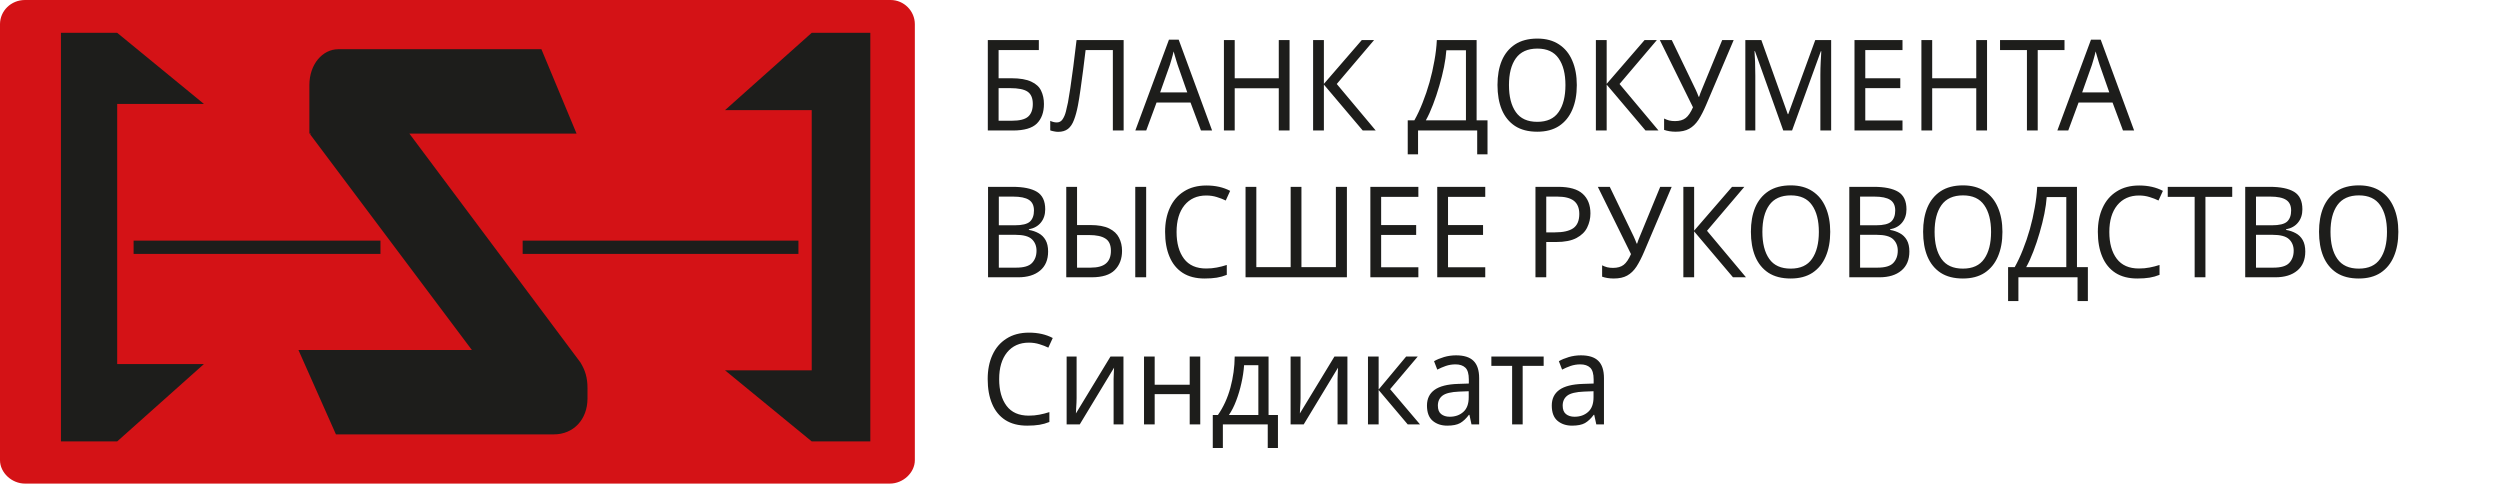
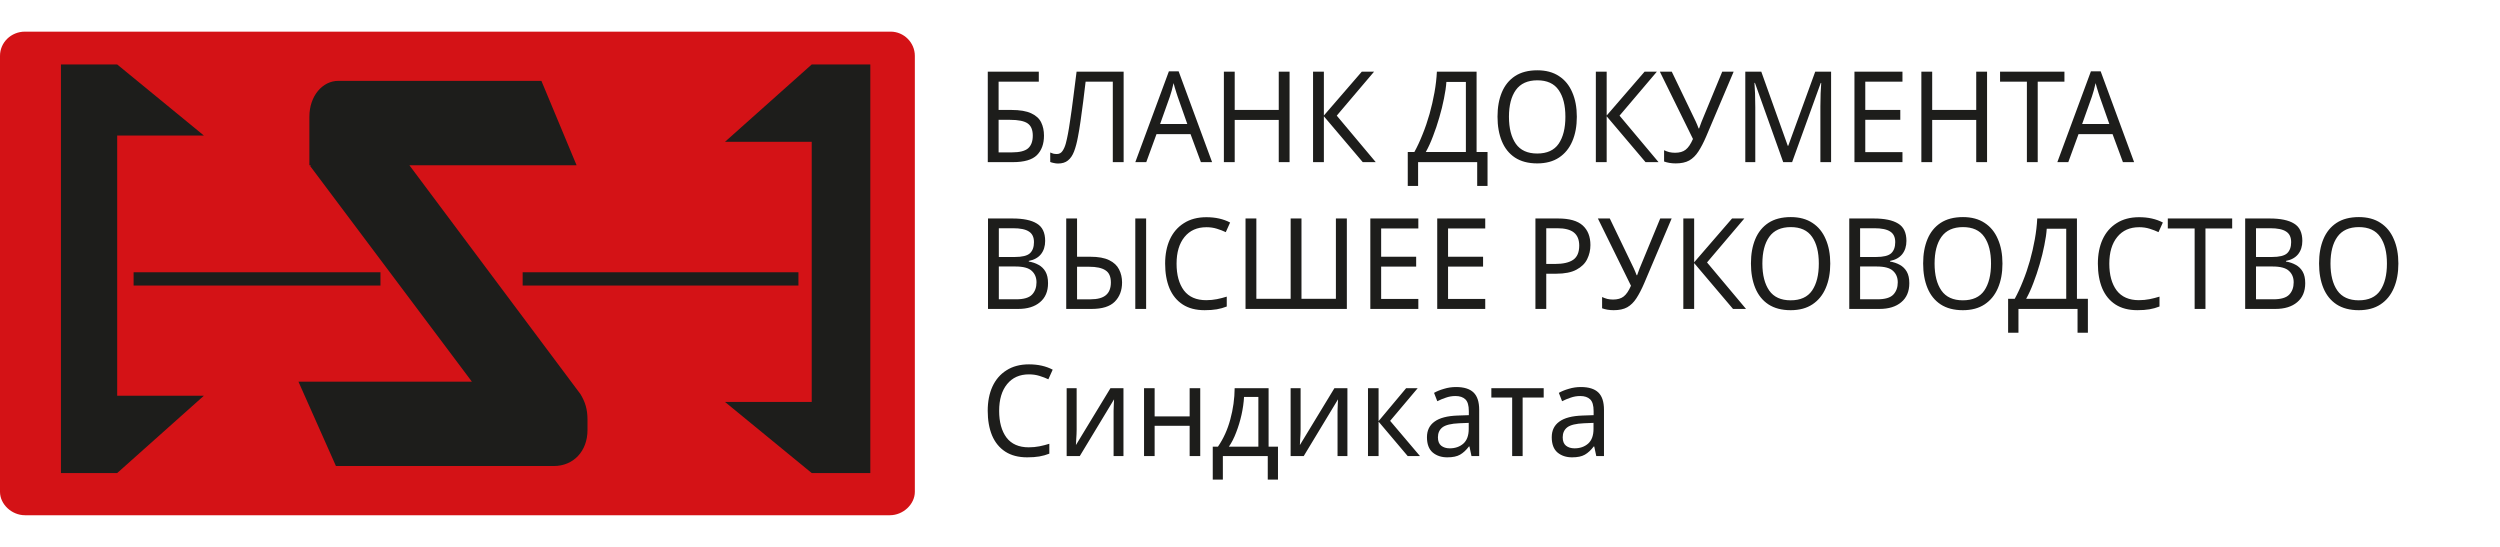
- <svg xmlns="http://www.w3.org/2000/svg" version="1.1" id="Слой_1" x="0px" y="0px" viewBox="0 0 320 61.9" style="enable-background:new 0 0 320 61.9;" xml:space="preserve">
+ <svg xmlns="http://www.w3.org/2000/svg" version="1.1" x="0px" y="0px" width="320" height="70" viewBox="0 0 320 70" style="enable-background:new 0 0 320 70;" xml:space="preserve">
  <style type="text/css">
	.st0{fill:#D41216;}
	.st1{fill:#1D1D1B;}
	.st2{font-family:'Arial-BoldMT';}
- 	.st3{font-size:16.214px;}
</style>
-   <g>
-     <path class="st0" d="M117.1,3.1v55.8c0,1.6-1.5,3-3.2,3H3.2c-1.7,0-3.2-1.4-3.2-3V3.1C0,1.4,1.4,0,3.2,0H114   C115.7,0,117.1,1.4,117.1,3.1z" />
-     <polygon class="st1" points="15,46.6 26.1,46.6 15,56.5 7.8,56.5 7.8,4.2 15,4.2 26.1,13.3 15,13.3  " />
-     <text transform="matrix(0.95 0 0 1 124.9409 16.7034)" class="st1 st2 st3">БЛАНК ДОКУМЕНТА </text>
-     <text transform="matrix(0.95 0 0 1 124.9702 35.4929)" class="st1 st2 st3">ВЫСШЕЕ РУКОВОДСТВО</text>
-     <text transform="matrix(0.95 0 0 1 125.4888 54.3269)" class="st1 st2 st3">Синдиката</text>
-     <path class="st1" d="M75.2,49.7V51c0,2.7-1.8,4.6-4.3,4.6H43l-4.8-10.8h22.2L39.7,17.2l0.1-0.1h-0.2v-6.2c0-2.7,1.7-4.6,3.7-4.6h26   l4.5,10.8H52.4l21.9,29.3l0,0C74.9,47.4,75.2,48.3,75.2,49.7z" />
-     <polygon class="st1" points="103.9,14.1 92.8,14.1 103.9,4.2 111.4,4.2 111.4,56.5 103.9,56.5 92.8,47.4 103.9,47.4  " />
-     <rect x="17.1" y="30.8" class="st1" width="31.6" height="1.7" />
-     <rect x="66.9" y="30.8" class="st1" width="35.3" height="1.7" />
+   <g id="normalized_artwork" transform="translate(-0,4.05)">
+     <g id="g4">
+       <path class="st0" d="M117.1,3.1v55.8c0,1.6-1.5,3-3.2,3H3.2c-1.7,0-3.2-1.4-3.2-3V3.1C0,1.4,1.4,0,3.2,0H114   C115.7,0,117.1,1.4,117.1,3.1z" id="path1" />
+       <polygon class="st1" points="15,46.6 26.1,46.6 15,56.5 7.8,56.5 7.8,4.2 15,4.2 26.1,13.3 15,13.3  " id="polygon1" />
+       <path d="m 1.573,0 v -11.577 h 6.875 v 1.281 H 3.032 v 3.616 h 1.719 q 1.735,0 2.692,0.438 0.957,0.422 1.33,1.167 0.373,0.73 0.373,1.686 0,1.589 -0.957,2.497 Q 7.231,0 4.961,0 Z m 3.243,-1.248 q 1.557,0 2.189,-0.519 0.632,-0.535 0.632,-1.621 0,-1.119 -0.697,-1.573 -0.697,-0.454 -2.367,-0.454 H 3.032 v 4.167 z M 19.878,0 h -1.459 v -10.296 h -3.664 q -0.146,1.2 -0.324,2.529 -0.178,1.313 -0.357,2.513 -0.178,1.2 -0.357,2.043 -0.211,1.086 -0.519,1.848 -0.308,0.762 -0.827,1.151 -0.503,0.389 -1.33,0.389 -0.276,0 -0.567,-0.065 -0.276,-0.049 -0.486,-0.13 v -1.216 q 0.178,0.081 0.405,0.146 0.227,0.049 0.486,0.049 0.486,0 0.762,-0.389 0.292,-0.405 0.454,-0.989 0.162,-0.6 0.276,-1.184 0.13,-0.616 0.308,-1.8 0.195,-1.2 0.405,-2.789 0.227,-1.589 0.454,-3.389 h 6.34 z M 30.288,0 28.893,-3.583 H 24.305 L 22.927,0 h -1.475 l 4.524,-11.625 h 1.313 L 31.796,0 Z m -3.129,-8.383 q -0.049,-0.13 -0.162,-0.47 -0.113,-0.34 -0.227,-0.697 -0.097,-0.373 -0.162,-0.567 -0.113,0.503 -0.259,0.989 -0.146,0.47 -0.243,0.746 l -1.313,3.502 h 3.664 z M 42.237,0 h -1.459 V -5.399 H 34.844 V 0 h -1.459 v -11.577 h 1.459 v 4.897 h 5.934 v -4.897 h 1.459 z M 53.847,0 H 52.096 L 46.858,-5.869 V 0 h -1.459 v -11.577 h 1.459 v 5.61 l 5.107,-5.61 h 1.654 l -5.026,5.626 z m 13.587,-11.577 v 10.28 h 1.475 V 3.048 H 67.515 V 0 h -7.961 v 3.048 h -1.394 v -4.345 h 0.892 q 0.584,-1.005 1.103,-2.254 0.535,-1.248 0.94,-2.61 0.405,-1.378 0.665,-2.756 0.259,-1.378 0.324,-2.659 z m -4.07,1.313 q -0.065,0.94 -0.324,2.124 -0.243,1.184 -0.632,2.432 -0.373,1.232 -0.843,2.383 -0.454,1.151 -0.973,2.027 h 5.399 v -8.966 z m 17.576,4.459 q 0,1.8 -0.616,3.146 -0.6,1.33 -1.784,2.075 -1.184,0.746 -2.935,0.746 -1.8,0 -3,-0.746 -1.184,-0.746 -1.767,-2.092 -0.584,-1.346 -0.584,-3.146 0,-1.784 0.584,-3.113 0.584,-1.33 1.767,-2.075 1.2,-0.746 3.016,-0.746 1.735,0 2.919,0.746 1.184,0.73 1.784,2.075 0.616,1.33 0.616,3.129 z m -9.145,0 q 0,2.189 0.924,3.454 0.924,1.248 2.886,1.248 1.978,0 2.886,-1.248 0.908,-1.265 0.908,-3.454 0,-2.189 -0.908,-3.421 -0.908,-1.248 -2.87,-1.248 -1.962,0 -2.902,1.248 -0.924,1.232 -0.924,3.421 z M 91.95,0 H 90.198 L 84.961,-5.869 V 0 h -1.459 v -11.577 h 1.459 v 5.61 l 5.107,-5.61 h 1.654 l -5.026,5.626 z m 6.421,-3.291 q -0.519,1.151 -1.054,1.929 -0.519,0.762 -1.232,1.151 -0.713,0.373 -1.816,0.373 -0.454,0 -0.859,-0.065 -0.389,-0.065 -0.713,-0.178 v -1.443 q 0.324,0.146 0.697,0.243 0.373,0.081 0.778,0.081 0.908,0 1.427,-0.389 0.535,-0.389 0.989,-1.378 l -4.459,-8.61 h 1.605 l 3.227,6.372 q 0.081,0.162 0.195,0.422 0.113,0.243 0.195,0.47 h 0.065 q 0.065,-0.178 0.162,-0.422 0.097,-0.259 0.162,-0.422 l 2.789,-6.421 h 1.54 z M 108.747,0 104.937,-10.15 h -0.065 q 0.049,0.503 0.081,1.362 0.032,0.843 0.032,1.767 V 0 h -1.346 v -11.577 h 2.156 l 3.567,9.485 h 0.065 l 3.632,-9.485 h 2.14 V 0 h -1.443 v -7.118 q 0,-0.843 0.032,-1.67 0.049,-0.827 0.081,-1.346 h -0.065 L 109.947,0 Z m 16.068,0 h -6.469 v -11.577 h 6.469 v 1.281 h -5.01 v 3.616 h 4.718 v 1.265 h -4.718 v 4.135 h 5.01 z m 11.398,0 h -1.459 v -5.399 h -5.934 V 0 h -1.459 v -11.577 h 1.459 v 4.897 h 5.934 v -4.897 h 1.459 z m 6.826,0 h -1.459 v -10.296 h -3.616 v -1.281 h 8.675 v 1.281 h -3.6 z m 11.48,0 -1.394,-3.583 h -4.589 L 147.158,0 h -1.475 l 4.524,-11.625 h 1.313 L 156.027,0 Z m -3.129,-8.383 q -0.049,-0.13 -0.162,-0.47 -0.114,-0.34 -0.227,-0.697 -0.097,-0.373 -0.162,-0.567 -0.114,0.503 -0.259,0.989 -0.146,0.47 -0.243,0.746 l -1.313,3.502 h 3.664 z" id="text1" class="st1 st2 st3" style="font-size:16.214px;font-family:Arial-BoldMT;fill:#1d1d1b" transform="matrix(0.95,0,0,1,124.9409,16.7034)" aria-label="БЛАНК ДОКУМЕНТА " />
+       <path d="m 4.88,-11.577 q 2.173,0 3.275,0.649 1.119,0.632 1.119,2.221 0,1.021 -0.567,1.702 -0.567,0.665 -1.638,0.859 v 0.081 q 0.73,0.113 1.313,0.422 0.6,0.308 0.94,0.876 0.34,0.567 0.34,1.475 0,1.573 -1.086,2.432 Q 7.507,0 5.642,0 H 1.573 v -11.577 z m 0.292,4.929 q 1.492,0 2.043,-0.47 0.551,-0.486 0.551,-1.427 0,-0.957 -0.681,-1.362 -0.665,-0.422 -2.14,-0.422 H 3.032 v 3.681 z m -2.14,1.216 v 4.199 h 2.335 q 1.54,0 2.14,-0.6 0.6,-0.6 0.6,-1.573 0,-0.908 -0.632,-1.459 -0.616,-0.567 -2.221,-0.567 z M 12.112,0 v -11.577 h 1.459 v 4.897 h 1.784 q 1.621,0 2.546,0.438 0.94,0.438 1.33,1.184 0.405,0.746 0.405,1.67 0,1.524 -0.989,2.465 Q 17.673,0 15.533,0 Z m 9.307,0 v -11.577 h 1.459 V 0 Z m -6.015,-1.232 q 1.394,0 2.059,-0.535 0.665,-0.535 0.665,-1.621 0,-1.119 -0.73,-1.557 -0.713,-0.454 -2.205,-0.454 h -1.621 v 4.167 z M 30.985,-10.458 q -1.865,0 -2.935,1.248 -1.07,1.248 -1.07,3.421 0,2.156 0.989,3.421 1.005,1.248 3,1.248 0.762,0 1.443,-0.13 0.681,-0.13 1.33,-0.324 v 1.265 q -0.649,0.243 -1.346,0.357 -0.681,0.113 -1.638,0.113 -1.767,0 -2.951,-0.73 -1.184,-0.73 -1.784,-2.075 -0.584,-1.346 -0.584,-3.162 0,-1.751 0.632,-3.081 0.649,-1.346 1.897,-2.092 1.248,-0.762 3.032,-0.762 1.832,0 3.194,0.681 l -0.584,1.232 q -0.535,-0.243 -1.2,-0.438 -0.649,-0.195 -1.427,-0.195 z M 49.923,0 H 36.271 v -11.577 h 1.459 v 10.28 h 4.621 V -11.577 h 1.459 v 10.28 h 4.637 V -11.577 h 1.475 z m 9.631,0 h -6.469 v -11.577 h 6.469 v 1.281 h -5.01 v 3.616 h 4.718 v 1.265 h -4.718 v 4.135 h 5.01 z m 9.015,0 h -6.469 v -11.577 h 6.469 v 1.281 h -5.01 v 3.616 h 4.718 v 1.265 h -4.718 v 4.135 h 5.01 z m 9.826,-11.577 q 2.27,0 3.308,0.892 1.038,0.892 1.038,2.513 0,0.957 -0.438,1.8 -0.422,0.827 -1.443,1.346 -1.005,0.519 -2.74,0.519 H 76.79 V 0 h -1.459 v -11.577 z m -0.13,1.248 h -1.475 v 4.572 h 1.167 q 1.654,0 2.465,-0.535 0.811,-0.535 0.811,-1.816 0,-1.119 -0.713,-1.67 -0.713,-0.551 -2.254,-0.551 z m 11.723,7.037 q -0.519,1.151 -1.054,1.929 -0.519,0.762 -1.232,1.151 -0.713,0.373 -1.816,0.373 -0.454,0 -0.859,-0.065 -0.389,-0.065 -0.713,-0.178 v -1.443 q 0.324,0.146 0.697,0.243 0.373,0.081 0.778,0.081 0.908,0 1.427,-0.389 0.535,-0.389 0.989,-1.378 l -4.459,-8.61 h 1.605 l 3.227,6.372 q 0.081,0.162 0.195,0.422 0.113,0.243 0.195,0.47 h 0.065 q 0.065,-0.178 0.162,-0.422 0.097,-0.259 0.162,-0.422 l 2.789,-6.421 h 1.54 z M 103.705,0 h -1.751 L 96.717,-5.869 V 0 h -1.459 v -11.577 h 1.459 v 5.61 l 5.107,-5.61 h 1.654 l -5.026,5.626 z m 11.35,-5.805 q 0,1.8 -0.616,3.146 -0.6,1.33 -1.784,2.075 -1.184,0.746 -2.935,0.746 -1.8,0 -3,-0.746 -1.184,-0.746 -1.767,-2.092 -0.584,-1.346 -0.584,-3.146 0,-1.784 0.584,-3.113 0.584,-1.33 1.767,-2.075 1.2,-0.746 3.016,-0.746 1.735,0 2.919,0.746 1.184,0.73 1.784,2.075 0.616,1.33 0.616,3.129 z m -9.145,0 q 0,2.189 0.924,3.454 0.924,1.248 2.886,1.248 1.978,0 2.886,-1.248 0.908,-1.265 0.908,-3.454 0,-2.189 -0.908,-3.421 -0.908,-1.248 -2.87,-1.248 -1.962,0 -2.902,1.248 -0.924,1.232 -0.924,3.421 z m 15.014,-5.772 q 2.173,0 3.275,0.649 1.119,0.632 1.119,2.221 0,1.021 -0.567,1.702 -0.567,0.665 -1.638,0.859 v 0.081 q 0.73,0.113 1.313,0.422 0.6,0.308 0.94,0.876 0.341,0.567 0.341,1.475 0,1.573 -1.086,2.432 Q 123.551,0 121.686,0 h -4.07 v -11.577 z m 0.292,4.929 q 1.492,0 2.043,-0.47 0.551,-0.486 0.551,-1.427 0,-0.957 -0.681,-1.362 -0.665,-0.422 -2.14,-0.422 h -1.913 v 3.681 z m -2.14,1.216 v 4.199 h 2.335 q 1.54,0 2.14,-0.6 0.6,-0.6 0.6,-1.573 0,-0.908 -0.632,-1.459 -0.616,-0.567 -2.221,-0.567 z m 19.181,-0.373 q 0,1.8 -0.616,3.146 -0.6,1.33 -1.784,2.075 -1.184,0.746 -2.935,0.746 -1.8,0 -3,-0.746 -1.184,-0.746 -1.767,-2.092 -0.584,-1.346 -0.584,-3.146 0,-1.784 0.584,-3.113 0.584,-1.33 1.767,-2.075 1.2,-0.746 3.016,-0.746 1.735,0 2.919,0.746 1.184,0.73 1.784,2.075 0.616,1.33 0.616,3.129 z m -9.145,0 q 0,2.189 0.924,3.454 0.924,1.248 2.886,1.248 1.978,0 2.886,-1.248 0.908,-1.265 0.908,-3.454 0,-2.189 -0.908,-3.421 -0.908,-1.248 -2.87,-1.248 -1.962,0 -2.902,1.248 -0.924,1.232 -0.924,3.421 z m 19.181,-5.772 v 10.28 h 1.475 V 3.048 H 148.374 V 0 h -7.961 v 3.048 h -1.394 v -4.345 h 0.892 q 0.584,-1.005 1.103,-2.254 0.535,-1.248 0.94,-2.61 0.405,-1.378 0.665,-2.756 0.259,-1.378 0.324,-2.659 z m -4.07,1.313 q -0.065,0.94 -0.324,2.124 -0.243,1.184 -0.632,2.432 -0.373,1.232 -0.843,2.383 -0.454,1.151 -0.973,2.027 h 5.399 v -8.966 z m 12.436,-0.195 q -1.865,0 -2.935,1.248 -1.07,1.248 -1.07,3.421 0,2.156 0.989,3.421 1.005,1.248 3,1.248 0.762,0 1.443,-0.13 0.681,-0.13 1.33,-0.324 v 1.265 q -0.649,0.243 -1.346,0.357 -0.681,0.113 -1.638,0.113 -1.767,0 -2.951,-0.73 -1.184,-0.73 -1.784,-2.075 -0.584,-1.346 -0.584,-3.162 0,-1.751 0.632,-3.081 0.649,-1.346 1.897,-2.092 1.248,-0.762 3.032,-0.762 1.832,0 3.194,0.681 l -0.584,1.232 q -0.535,-0.243 -1.2,-0.438 -0.649,-0.195 -1.427,-0.195 z M 165.61,0 h -1.459 v -10.296 h -3.616 v -1.281 h 8.674 v 1.281 h -3.6 z m 8.658,-11.577 q 2.173,0 3.275,0.649 1.119,0.632 1.119,2.221 0,1.021 -0.567,1.702 -0.567,0.665 -1.638,0.859 v 0.081 q 0.73,0.113 1.313,0.422 0.6,0.308 0.94,0.876 0.341,0.567 0.341,1.475 0,1.573 -1.086,2.432 Q 176.895,0 175.03,0 h -4.07 v -11.577 z m 0.292,4.929 q 1.492,0 2.043,-0.47 0.551,-0.486 0.551,-1.427 0,-0.957 -0.681,-1.362 -0.665,-0.422 -2.14,-0.422 h -1.913 v 3.681 z m -2.14,1.216 v 4.199 h 2.335 q 1.54,0 2.14,-0.6 0.6,-0.6 0.6,-1.573 0,-0.908 -0.632,-1.459 -0.616,-0.567 -2.221,-0.567 z m 19.181,-0.373 q 0,1.8 -0.616,3.146 -0.6,1.33 -1.784,2.075 -1.184,0.746 -2.935,0.746 -1.8,0 -3,-0.746 -1.184,-0.746 -1.767,-2.092 -0.584,-1.346 -0.584,-3.146 0,-1.784 0.584,-3.113 0.584,-1.33 1.767,-2.075 1.2,-0.746 3.016,-0.746 1.735,0 2.919,0.746 1.184,0.73 1.784,2.075 0.616,1.33 0.616,3.129 z m -9.145,0 q 0,2.189 0.924,3.454 0.924,1.248 2.886,1.248 1.978,0 2.886,-1.248 0.908,-1.265 0.908,-3.454 0,-2.189 -0.908,-3.421 -0.908,-1.248 -2.87,-1.248 -1.962,0 -2.902,1.248 -0.924,1.232 -0.924,3.421 z" id="text2" class="st1 st2 st3" style="font-size:16.214px;font-family:Arial-BoldMT;fill:#1d1d1b" transform="matrix(0.95,0,0,1,124.9702,35.4929)" aria-label="ВЫСШЕЕ РУКОВОДСТВО" />
+       <path d="m 6.534,-10.458 q -1.865,0 -2.935,1.248 -1.07,1.248 -1.07,3.421 0,2.156 0.989,3.421 1.005,1.248 3,1.248 0.762,0 1.443,-0.13 0.681,-0.13 1.33,-0.324 v 1.265 Q 8.642,-0.065 7.945,0.049 q -0.681,0.113 -1.638,0.113 -1.767,0 -2.951,-0.73 -1.184,-0.73 -1.784,-2.075 -0.584,-1.346 -0.584,-3.162 0,-1.751 0.632,-3.081 0.649,-1.346 1.897,-2.092 1.248,-0.762 3.032,-0.762 1.832,0 3.194,0.681 l -0.584,1.232 Q 8.626,-10.069 7.961,-10.263 7.313,-10.458 6.534,-10.458 Z M 12.971,-3.389 q 0,0.195 -0.016,0.584 -0.016,0.389 -0.049,0.778 -0.016,0.389 -0.032,0.616 l 4.653,-7.28 h 1.751 V 0 h -1.33 v -5.124 q 0,-0.259 0,-0.681 0.016,-0.422 0.032,-0.827 0.016,-0.422 0.032,-0.632 L 13.393,0 H 11.625 V -8.691 H 12.971 Z m 10.507,-5.302 v 3.616 h 4.718 v -3.616 h 1.427 V 0 H 28.196 V -3.875 H 23.478 V 0 h -1.427 v -8.691 z m 15.355,0 v 7.491 h 1.265 v 4.216 h -1.378 V 0 H 32.671 v 3.016 h -1.362 v -4.216 h 0.697 q 1.119,-1.54 1.67,-3.502 0.567,-1.978 0.584,-3.989 z m -3.308,1.119 q -0.065,1.103 -0.34,2.286 -0.276,1.167 -0.713,2.238 -0.422,1.07 -0.989,1.848 h 3.972 v -6.372 z m 7.621,4.183 q 0,0.195 -0.016,0.584 -0.016,0.389 -0.049,0.778 -0.016,0.389 -0.032,0.616 l 4.653,-7.28 h 1.751 V 0 h -1.33 v -5.124 q 0,-0.259 0,-0.681 0.016,-0.422 0.032,-0.827 0.016,-0.422 0.032,-0.632 L 43.567,0 h -1.767 v -8.691 h 1.346 z m 14.22,-5.302 h 1.557 L 55.209,-4.507 59.23,0 H 57.576 L 53.652,-4.41 V 0 h -1.427 v -8.691 h 1.427 v 4.216 z m 6.729,-0.146 q 1.589,0 2.351,0.697 0.762,0.697 0.762,2.221 V 0 h -1.038 l -0.276,-1.232 h -0.065 q -0.567,0.713 -1.2,1.054 -0.616,0.34 -1.719,0.34 -1.184,0 -1.962,-0.616 -0.778,-0.632 -0.778,-1.962 0,-1.297 1.021,-1.994 1.021,-0.713 3.146,-0.778 l 1.475,-0.049 v -0.519 q 0,-1.086 -0.47,-1.508 -0.47,-0.422 -1.33,-0.422 -0.681,0 -1.297,0.211 -0.616,0.195 -1.151,0.454 l -0.438,-1.07 q 0.567,-0.308 1.346,-0.519 0.778,-0.227 1.621,-0.227 z m 0.422,4.637 q -1.621,0.065 -2.254,0.519 -0.616,0.454 -0.616,1.281 0,0.73 0.438,1.07 0.454,0.34 1.151,0.34 1.103,0 1.832,-0.6 0.73,-0.616 0.73,-1.881 v -0.778 z m 11.382,-3.291 h -2.837 V 0 h -1.411 v -7.491 h -2.805 v -1.2 h 7.053 z m 5.01,-1.346 q 1.589,0 2.351,0.697 0.762,0.697 0.762,2.221 V 0 h -1.038 l -0.276,-1.232 h -0.065 q -0.567,0.713 -1.2,1.054 -0.616,0.34 -1.719,0.34 -1.184,0 -1.962,-0.616 -0.778,-0.632 -0.778,-1.962 0,-1.297 1.021,-1.994 1.021,-0.713 3.146,-0.778 l 1.475,-0.049 v -0.519 q 0,-1.086 -0.47,-1.508 -0.47,-0.422 -1.33,-0.422 -0.681,0 -1.297,0.211 -0.616,0.195 -1.151,0.454 l -0.438,-1.07 q 0.567,-0.308 1.346,-0.519 0.778,-0.227 1.621,-0.227 z m 0.422,4.637 q -1.621,0.065 -2.254,0.519 -0.616,0.454 -0.616,1.281 0,0.73 0.438,1.07 0.454,0.34 1.151,0.34 1.103,0 1.832,-0.6 0.73,-0.616 0.73,-1.881 v -0.778 z" id="text3" class="st1 st2 st3" style="font-size:16.214px;font-family:Arial-BoldMT;fill:#1d1d1b" transform="matrix(0.95,0,0,1,125.4888,54.3269)" aria-label="Синдиката" />
+       <path class="st1" d="M75.2,49.7V51c0,2.7-1.8,4.6-4.3,4.6H43l-4.8-10.8h22.2L39.7,17.2l0.1-0.1h-0.2v-6.2c0-2.7,1.7-4.6,3.7-4.6h26   l4.5,10.8H52.4l21.9,29.3l0,0C74.9,47.4,75.2,48.3,75.2,49.7z" id="path3" />
+       <polygon class="st1" points="103.9,14.1 92.8,14.1 103.9,4.2 111.4,4.2 111.4,56.5 103.9,56.5 92.8,47.4 103.9,47.4  " id="polygon3" />
+       <rect x="17.1" y="30.8" class="st1" width="31.6" height="1.7" id="rect3" />
+       <rect x="66.9" y="30.8" class="st1" width="35.3" height="1.7" id="rect4" />
+     </g>
  </g>
</svg>
